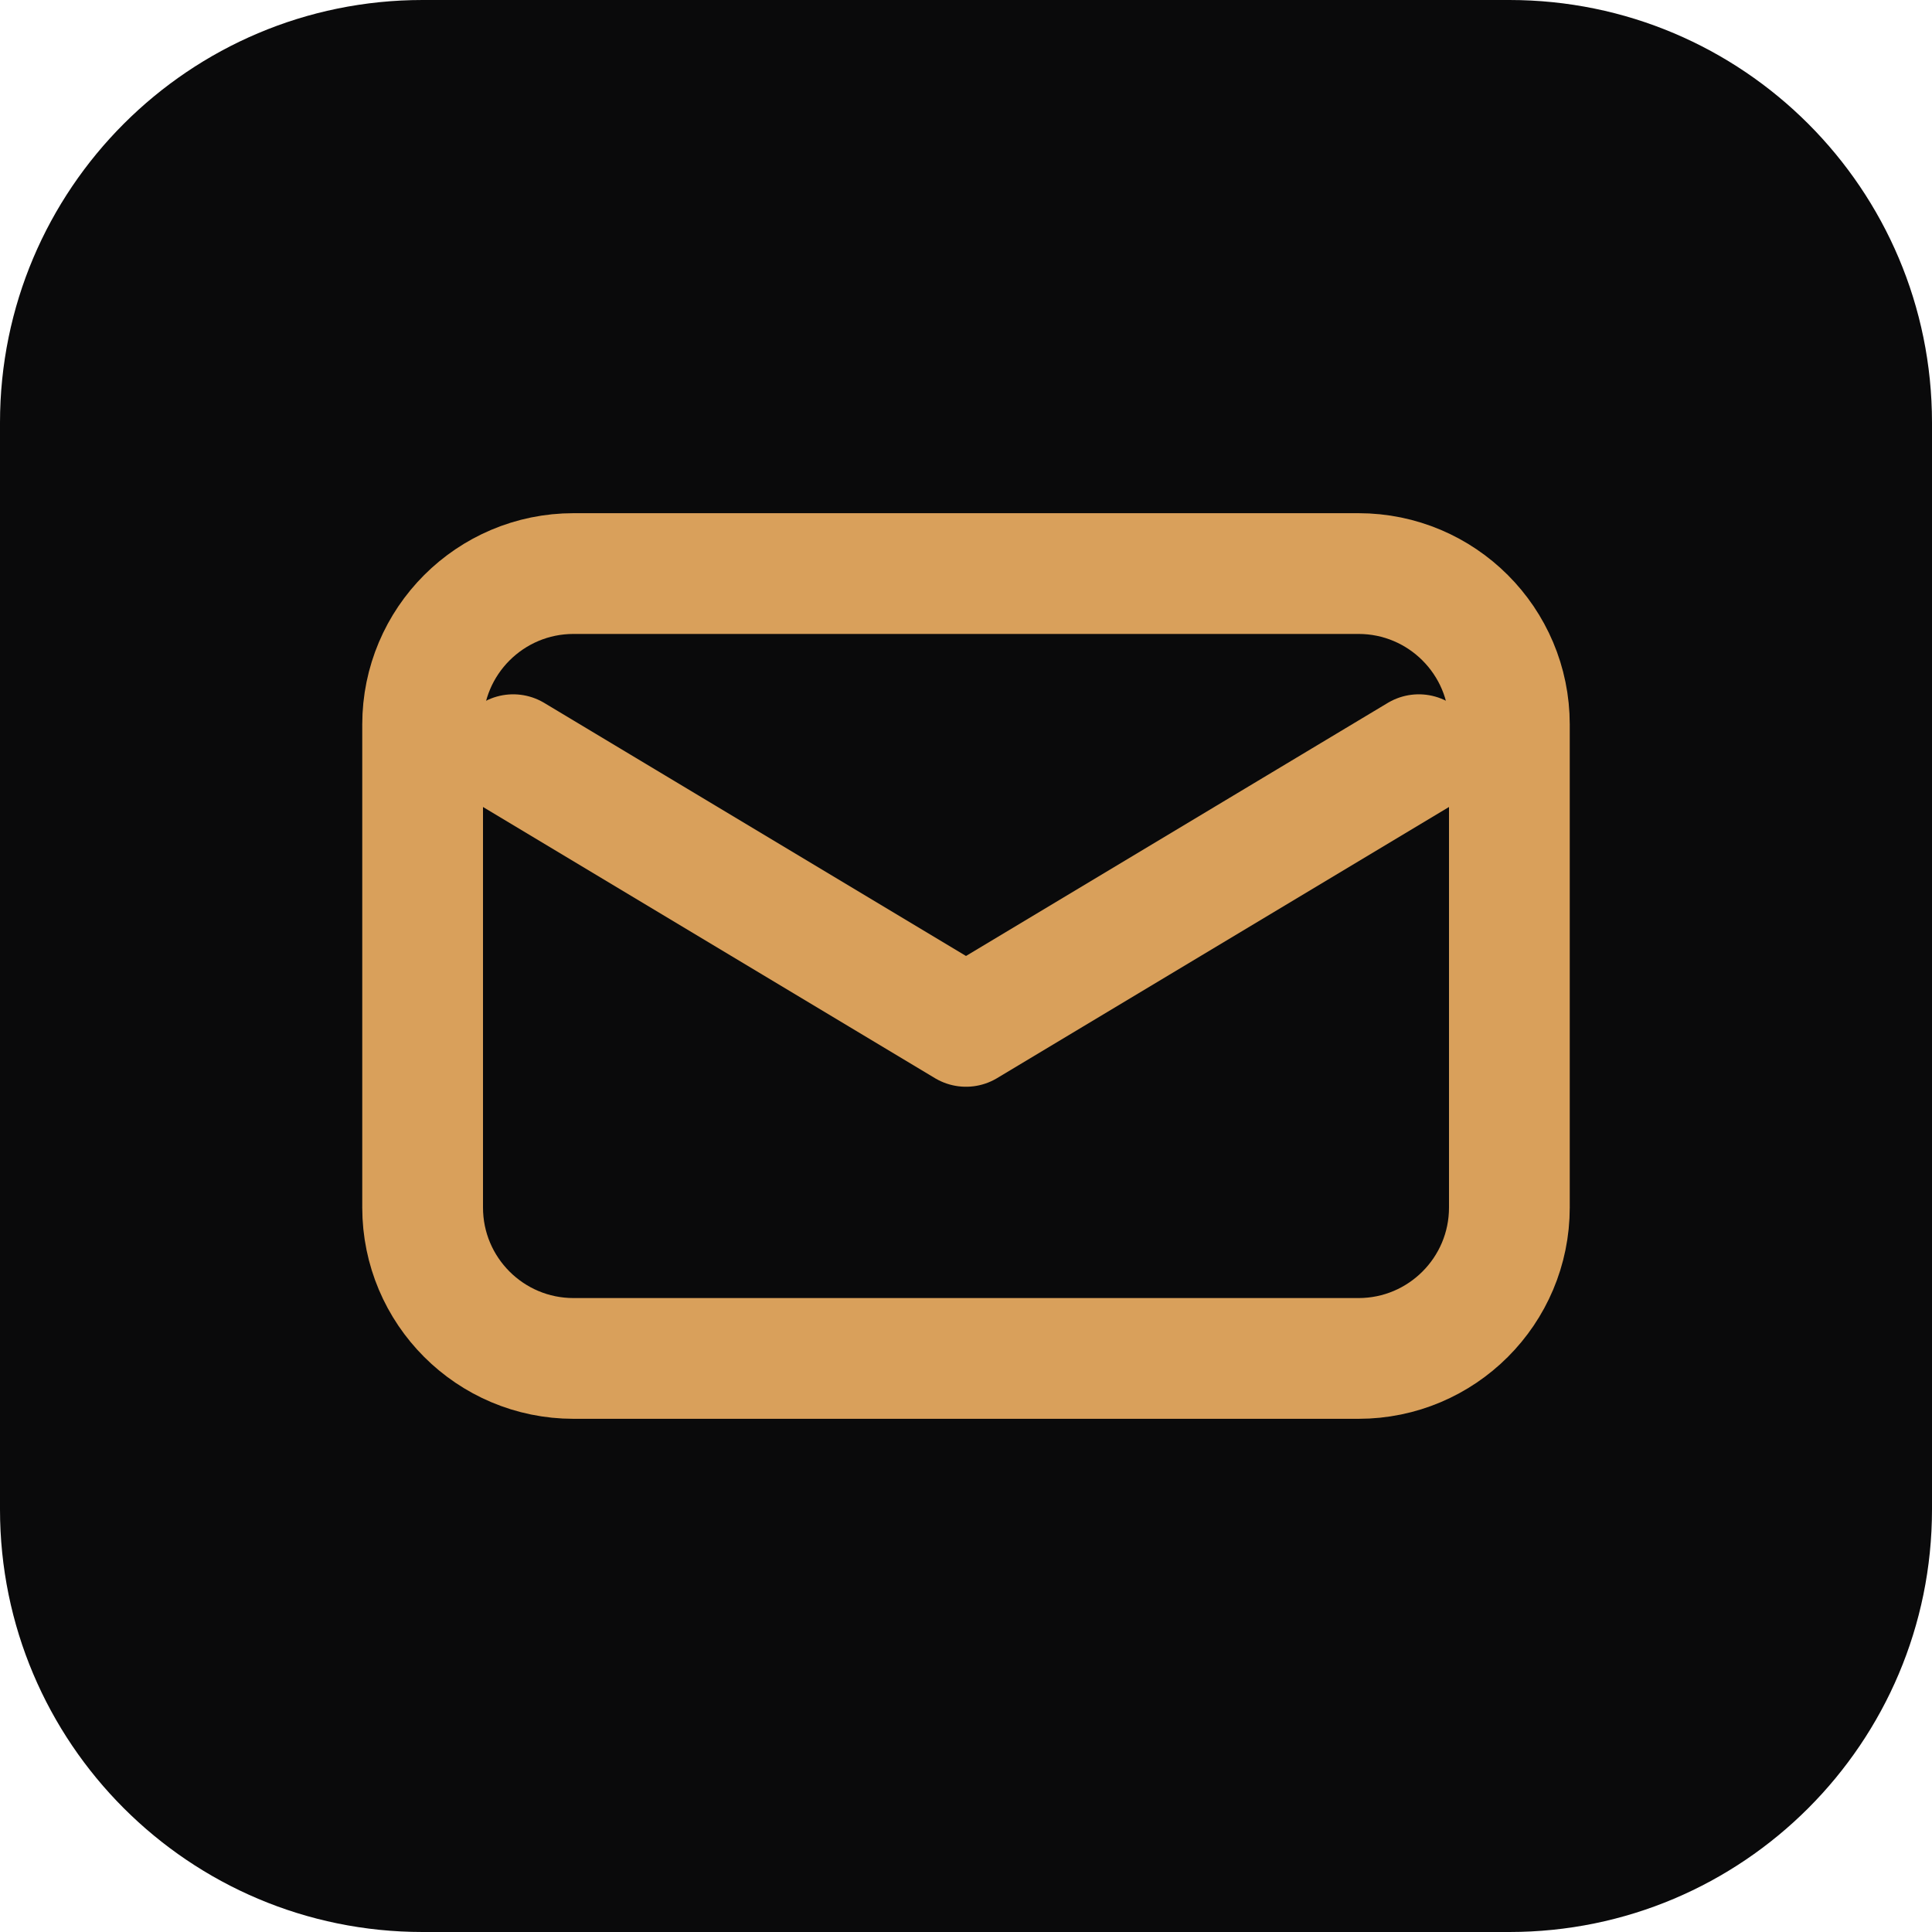
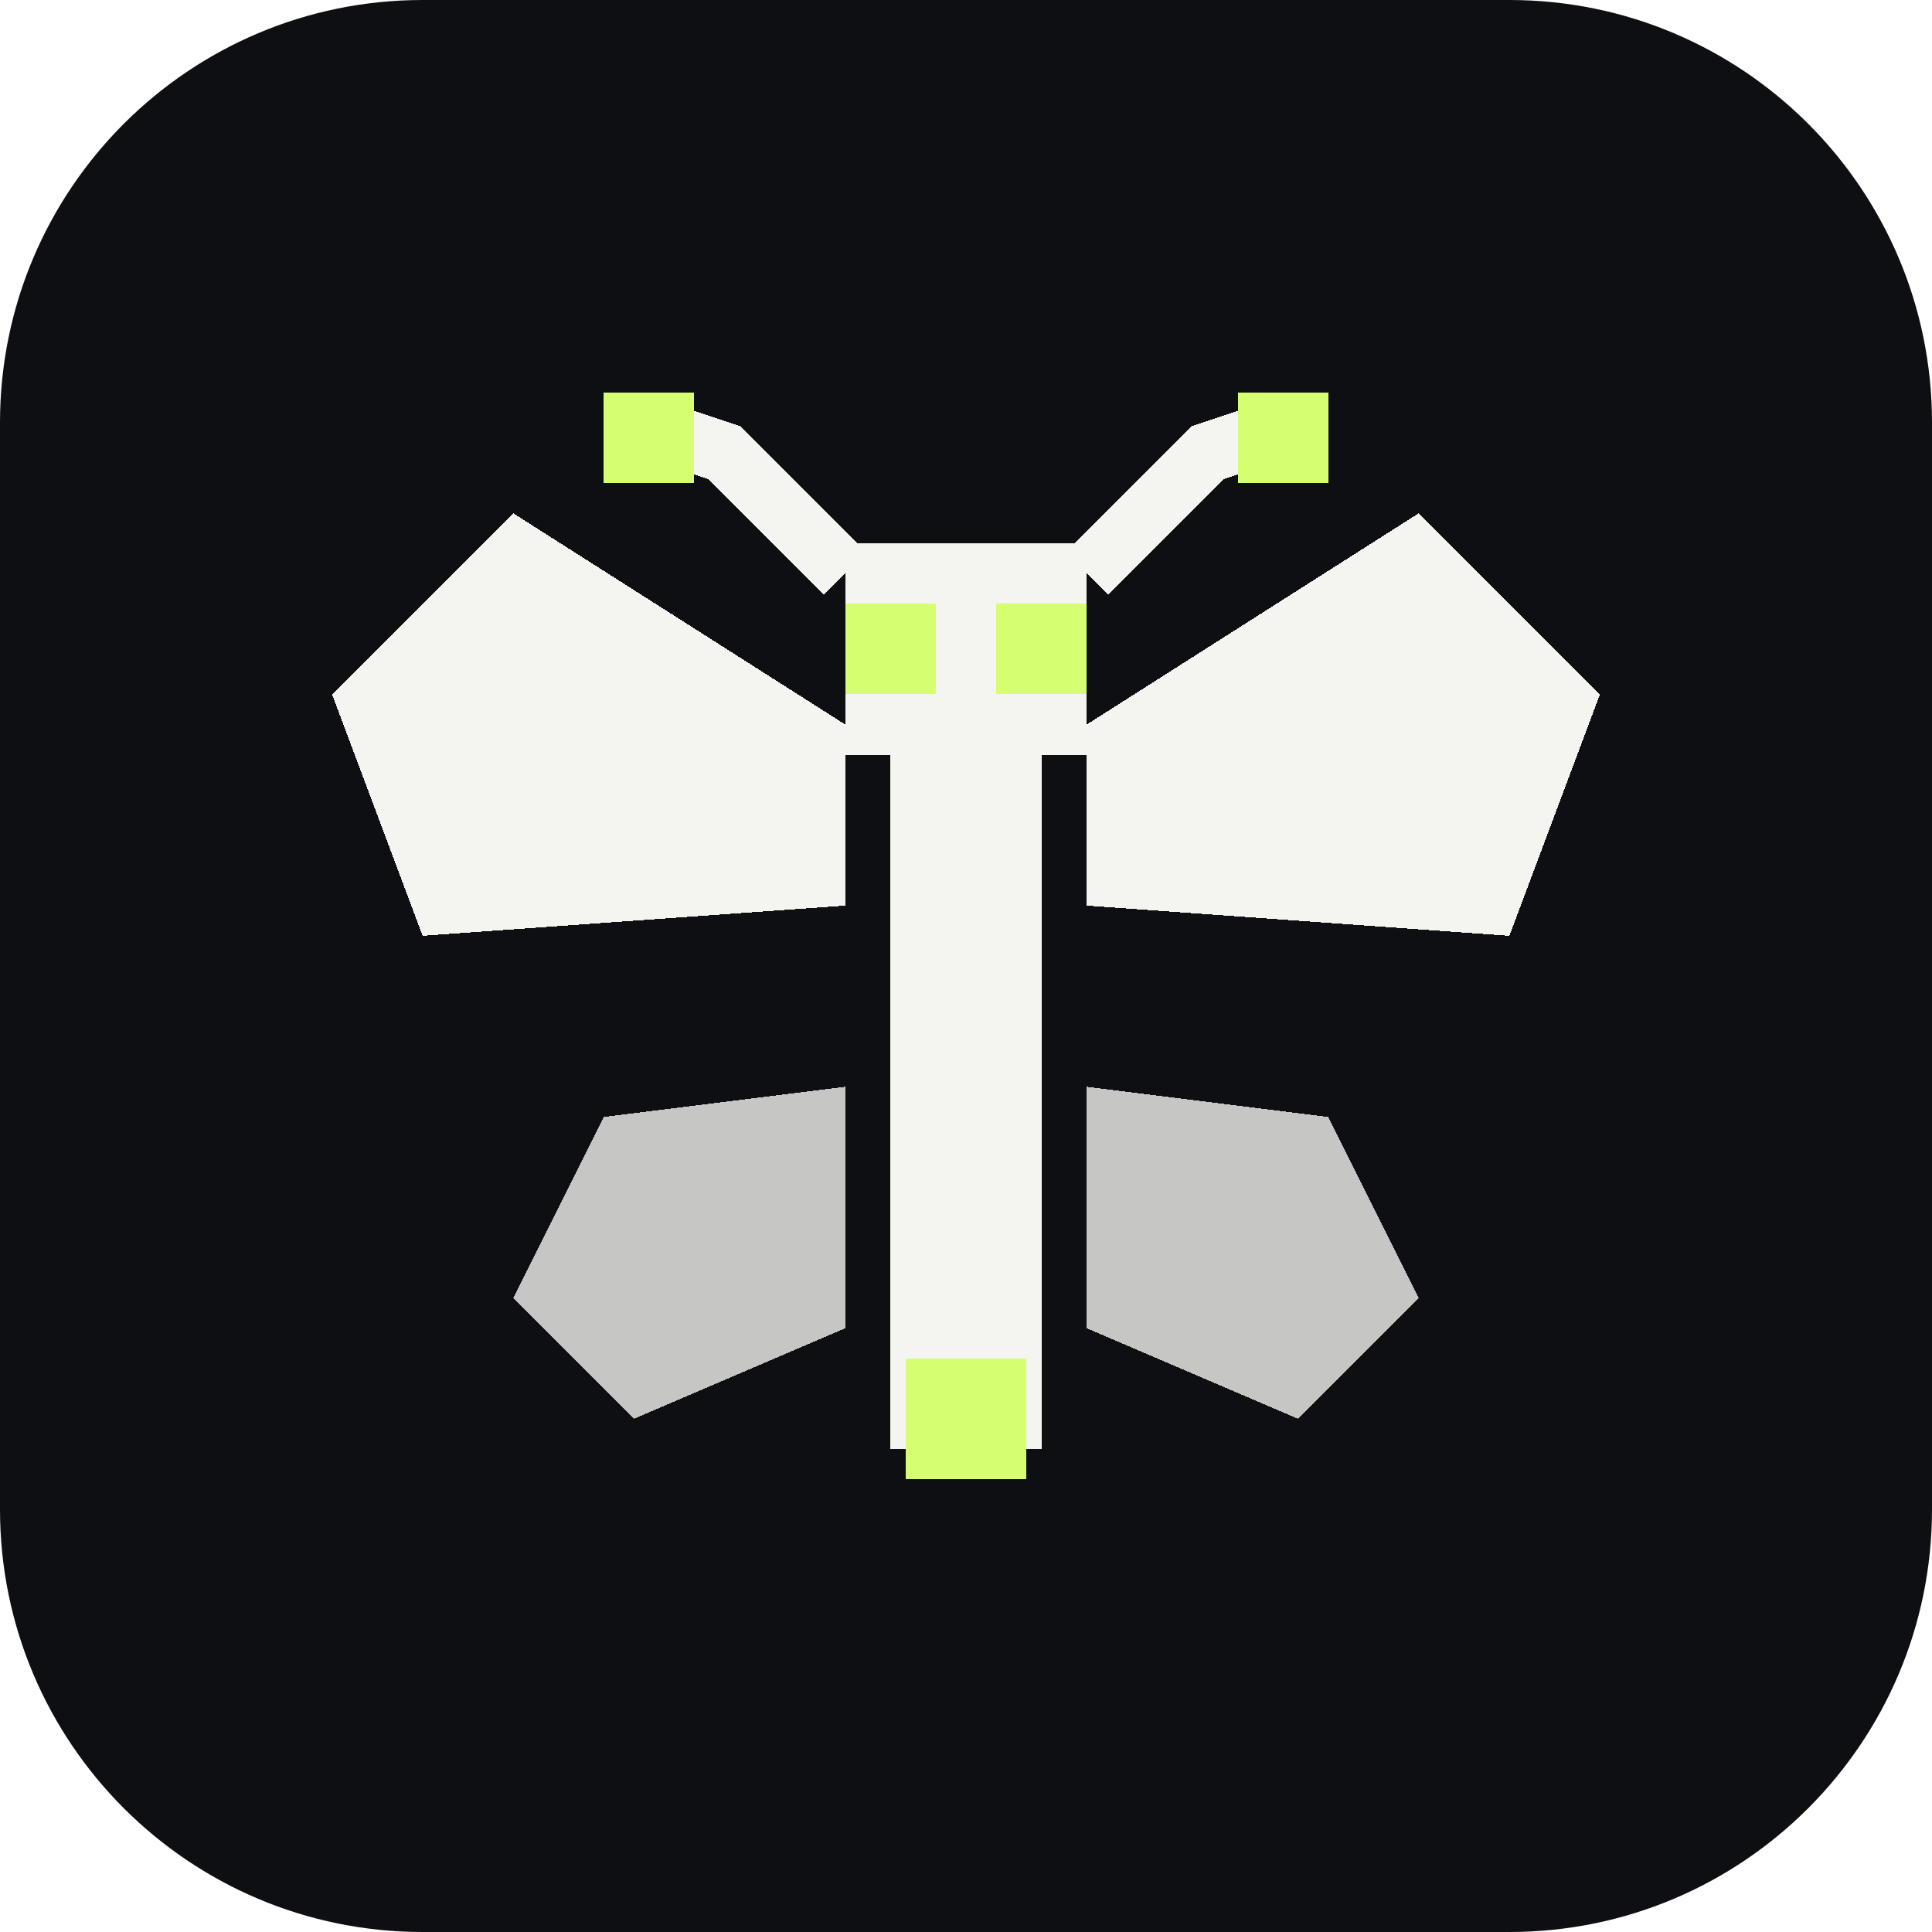
<svg xmlns="http://www.w3.org/2000/svg" viewBox="0 0 32 32" role="img" aria-label="Sendust">
-   <rect width="32" height="32" rx="7" fill="#0a0a0b" />
-   <rect x="7" y="9.5" width="18" height="13" rx="2.5" fill="none" stroke="#d9a05b" stroke-width="2" />
-   <path d="M8.5 12.5 16 17l7.5-4.5" fill="none" stroke="#d9a05b" stroke-width="2" stroke-linecap="round" stroke-linejoin="round" />
+   <rect width="32" height="32" rx="7" fill="#0e0f12" />
+   <g transform="translate(4 3)" shape-rendering="crispEdges">
+     <g fill="#f4f5f0">
+       <path d="M10 9 L4.5 5.5 L1.5 8.5 L3 12.5 L10 12 Z" />
+       <path d="M14 9 L19.5 5.5 L22.5 8.5 L21 12.5 L14 12 Z" />
+       <path d="M10 15 L6 15.5 L4.5 18.5 L6.5 20.5 L10 19 Z" opacity="0.8" />
+       <path d="M14 15 L18 15.5 L19.5 18.5 L17.5 20.5 L14 19 Z" opacity="0.8" />
+       <rect x="10.75" y="8" width="2.5" height="13" />
+       <rect x="10" y="6" width="4" height="3.5" />
+     </g>
+     <g stroke="#f4f5f0" stroke-width="1" fill="none">
+       <path d="M10 6.5 L8 4.5 L6.5 4" />
+       <path d="M14 6.5 L16 4.5 L17.5 4" />
+     </g>
+     <g fill="#d5ff70">
+       <rect x="10" y="7" width="1.5" height="1.5" />
+       <rect x="12.5" y="7" width="1.5" height="1.5" />
+       <rect x="11" y="19.5" width="2" height="2" />
+       <rect x="6" y="3.5" width="1.5" height="1.5" />
+       <rect x="16.5" y="3.5" width="1.5" height="1.5" />
+     </g>
+   </g>
</svg>
